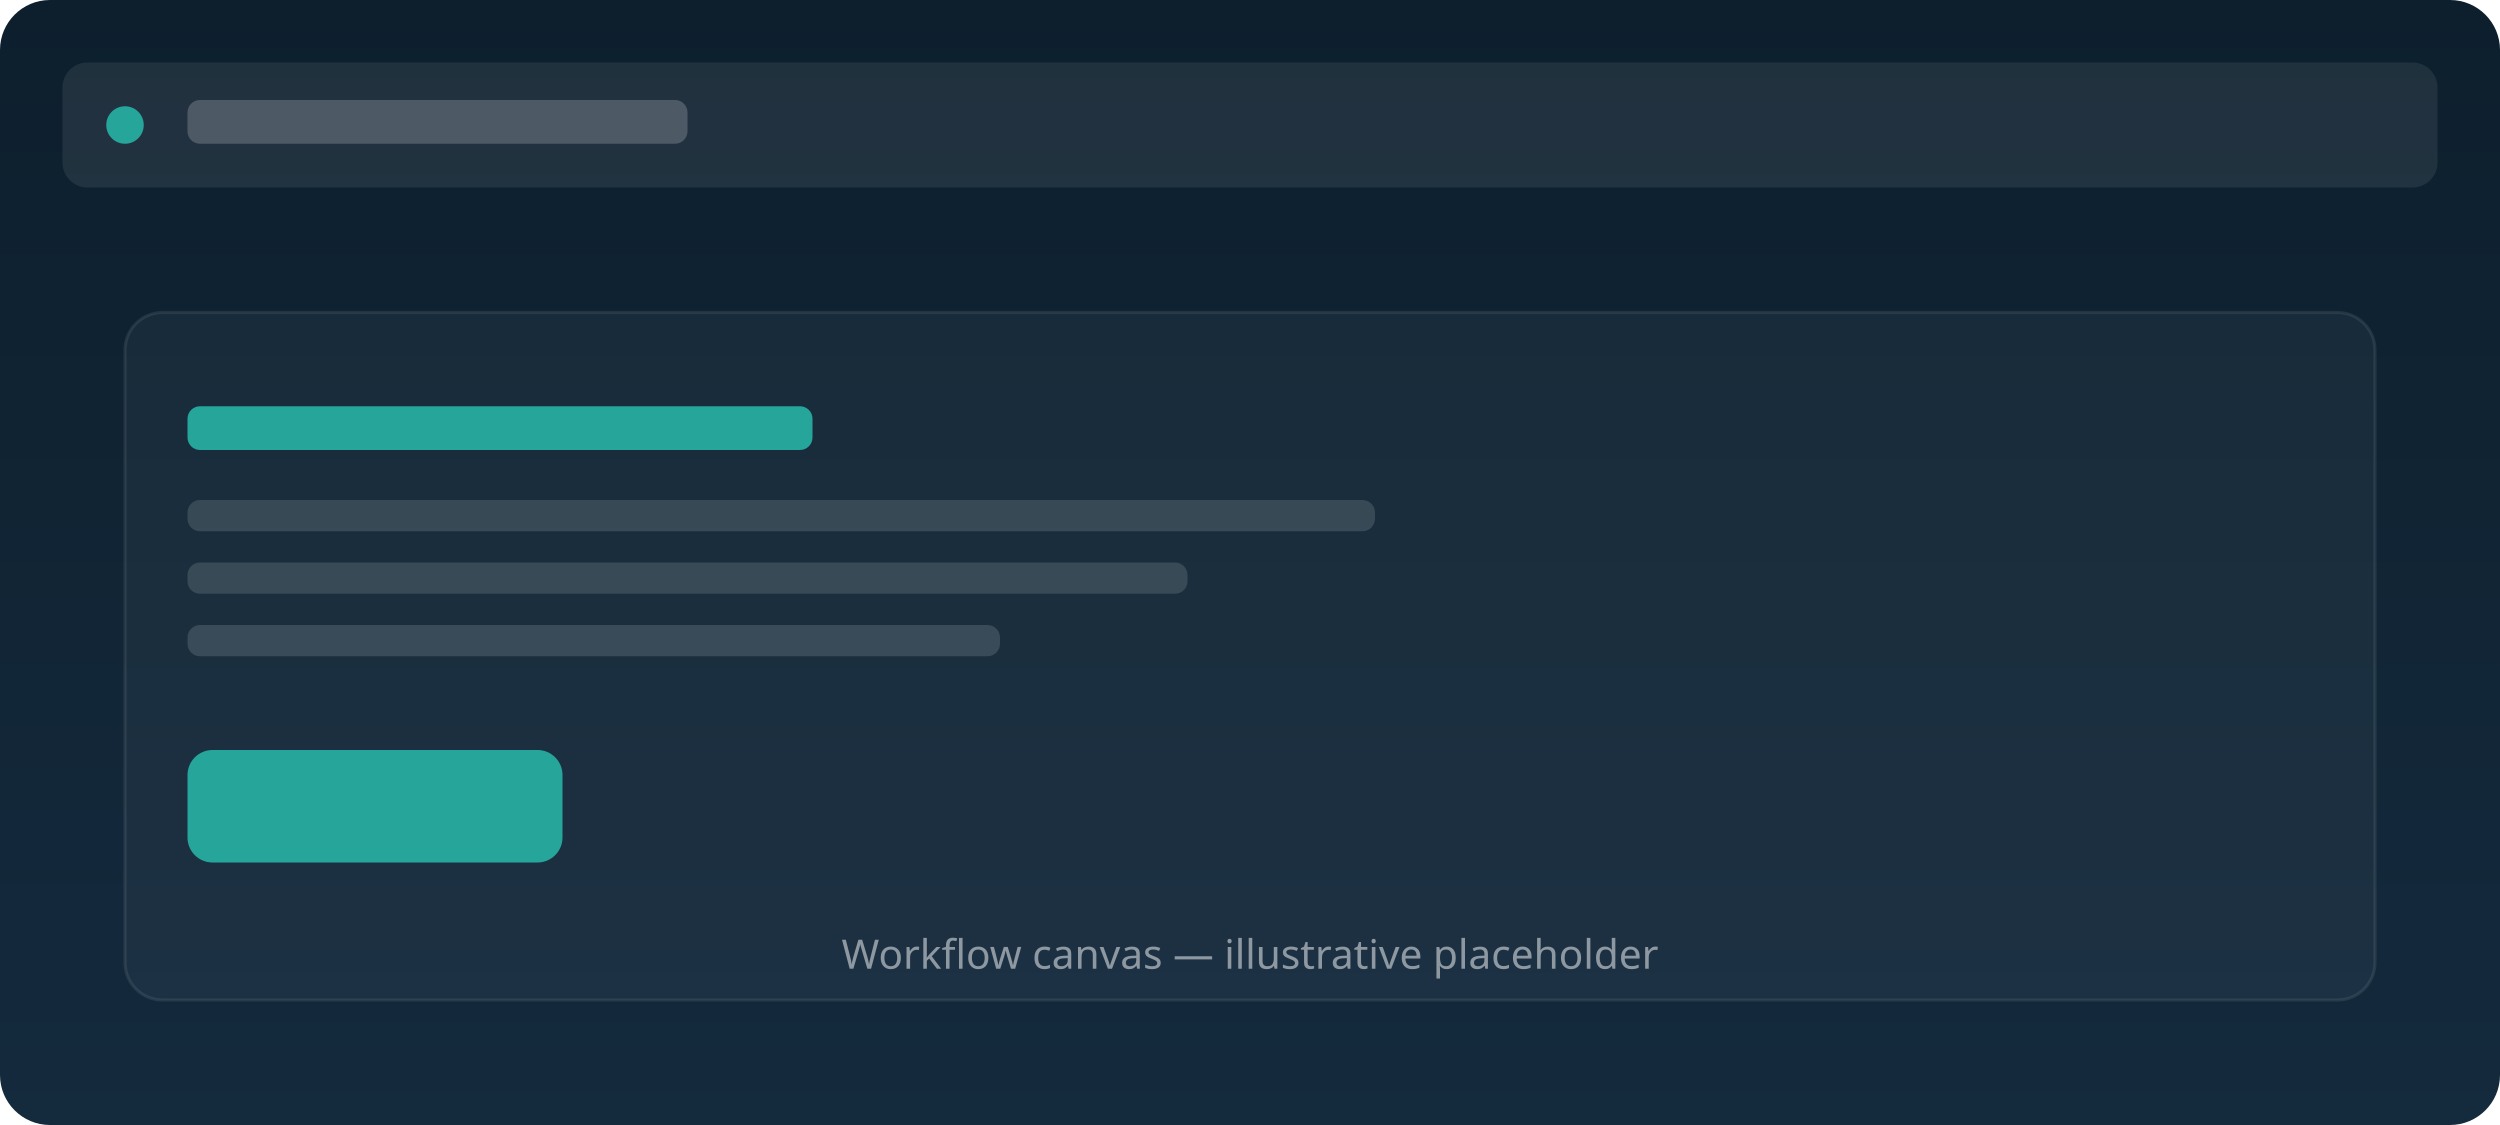
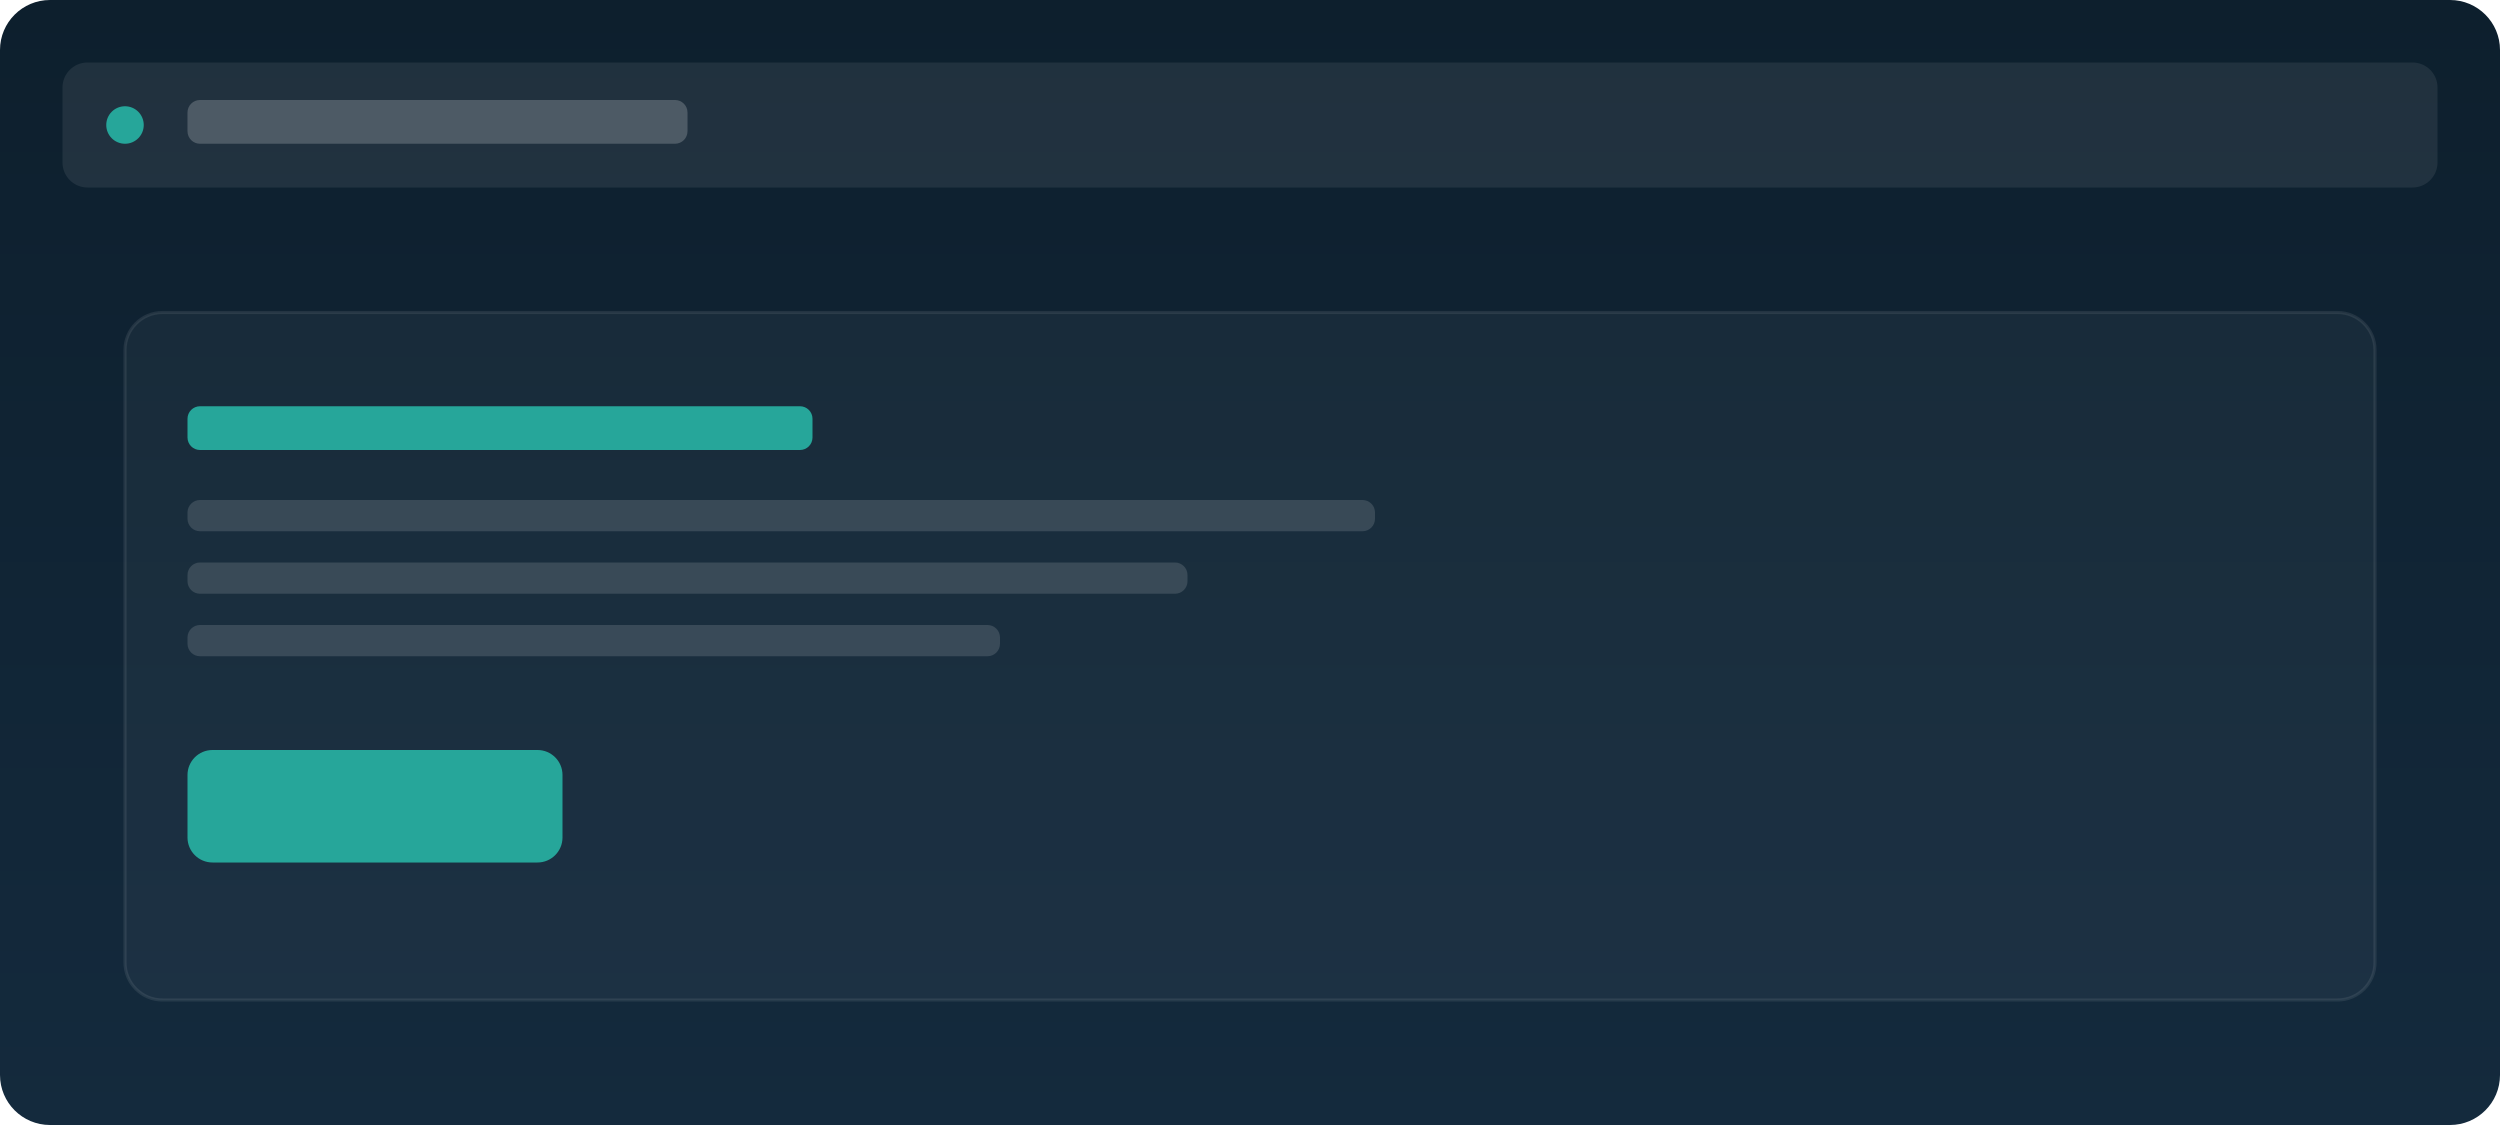
<svg xmlns="http://www.w3.org/2000/svg" viewBox="0 0 800 360" width="800" height="360" role="img" aria-label="Workflow canvas placeholder">
  <defs>
    <linearGradient id="bg" x1="0" x2="0" y1="0" y2="1">
      <stop offset="0%" stop-color="#0d1f2d" />
      <stop offset="100%" stop-color="#142a3d" />
    </linearGradient>
  </defs>
  <rect width="800" height="360" rx="16" fill="url(#bg)" />
  <rect x="20" y="20" width="760" height="40" rx="8" fill="#ffffff14" />
  <circle cx="40" cy="40" r="6" fill="#26a69a" />
  <rect x="60" y="32" width="160" height="14" rx="4" fill="#ffffff33" />
  <rect x="40" y="100" width="720" height="220" rx="12" fill="#ffffff0a" stroke="#ffffff15" />
  <rect x="60" y="130" width="200" height="14" rx="4" fill="#26a69a" />
  <rect x="60" y="160" width="380" height="10" rx="4" fill="#ffffff22" />
  <rect x="60" y="180" width="320" height="10" rx="4" fill="#ffffff22" />
  <rect x="60" y="200" width="260" height="10" rx="4" fill="#ffffff22" />
  <rect x="60" y="240" width="120" height="36" rx="8" fill="#26a69a" />
-   <text x="400" y="310" text-anchor="middle" font-family="system-ui, sans-serif" font-size="13" fill="#ffffff80">Workflow canvas — illustrative placeholder</text>
</svg>
